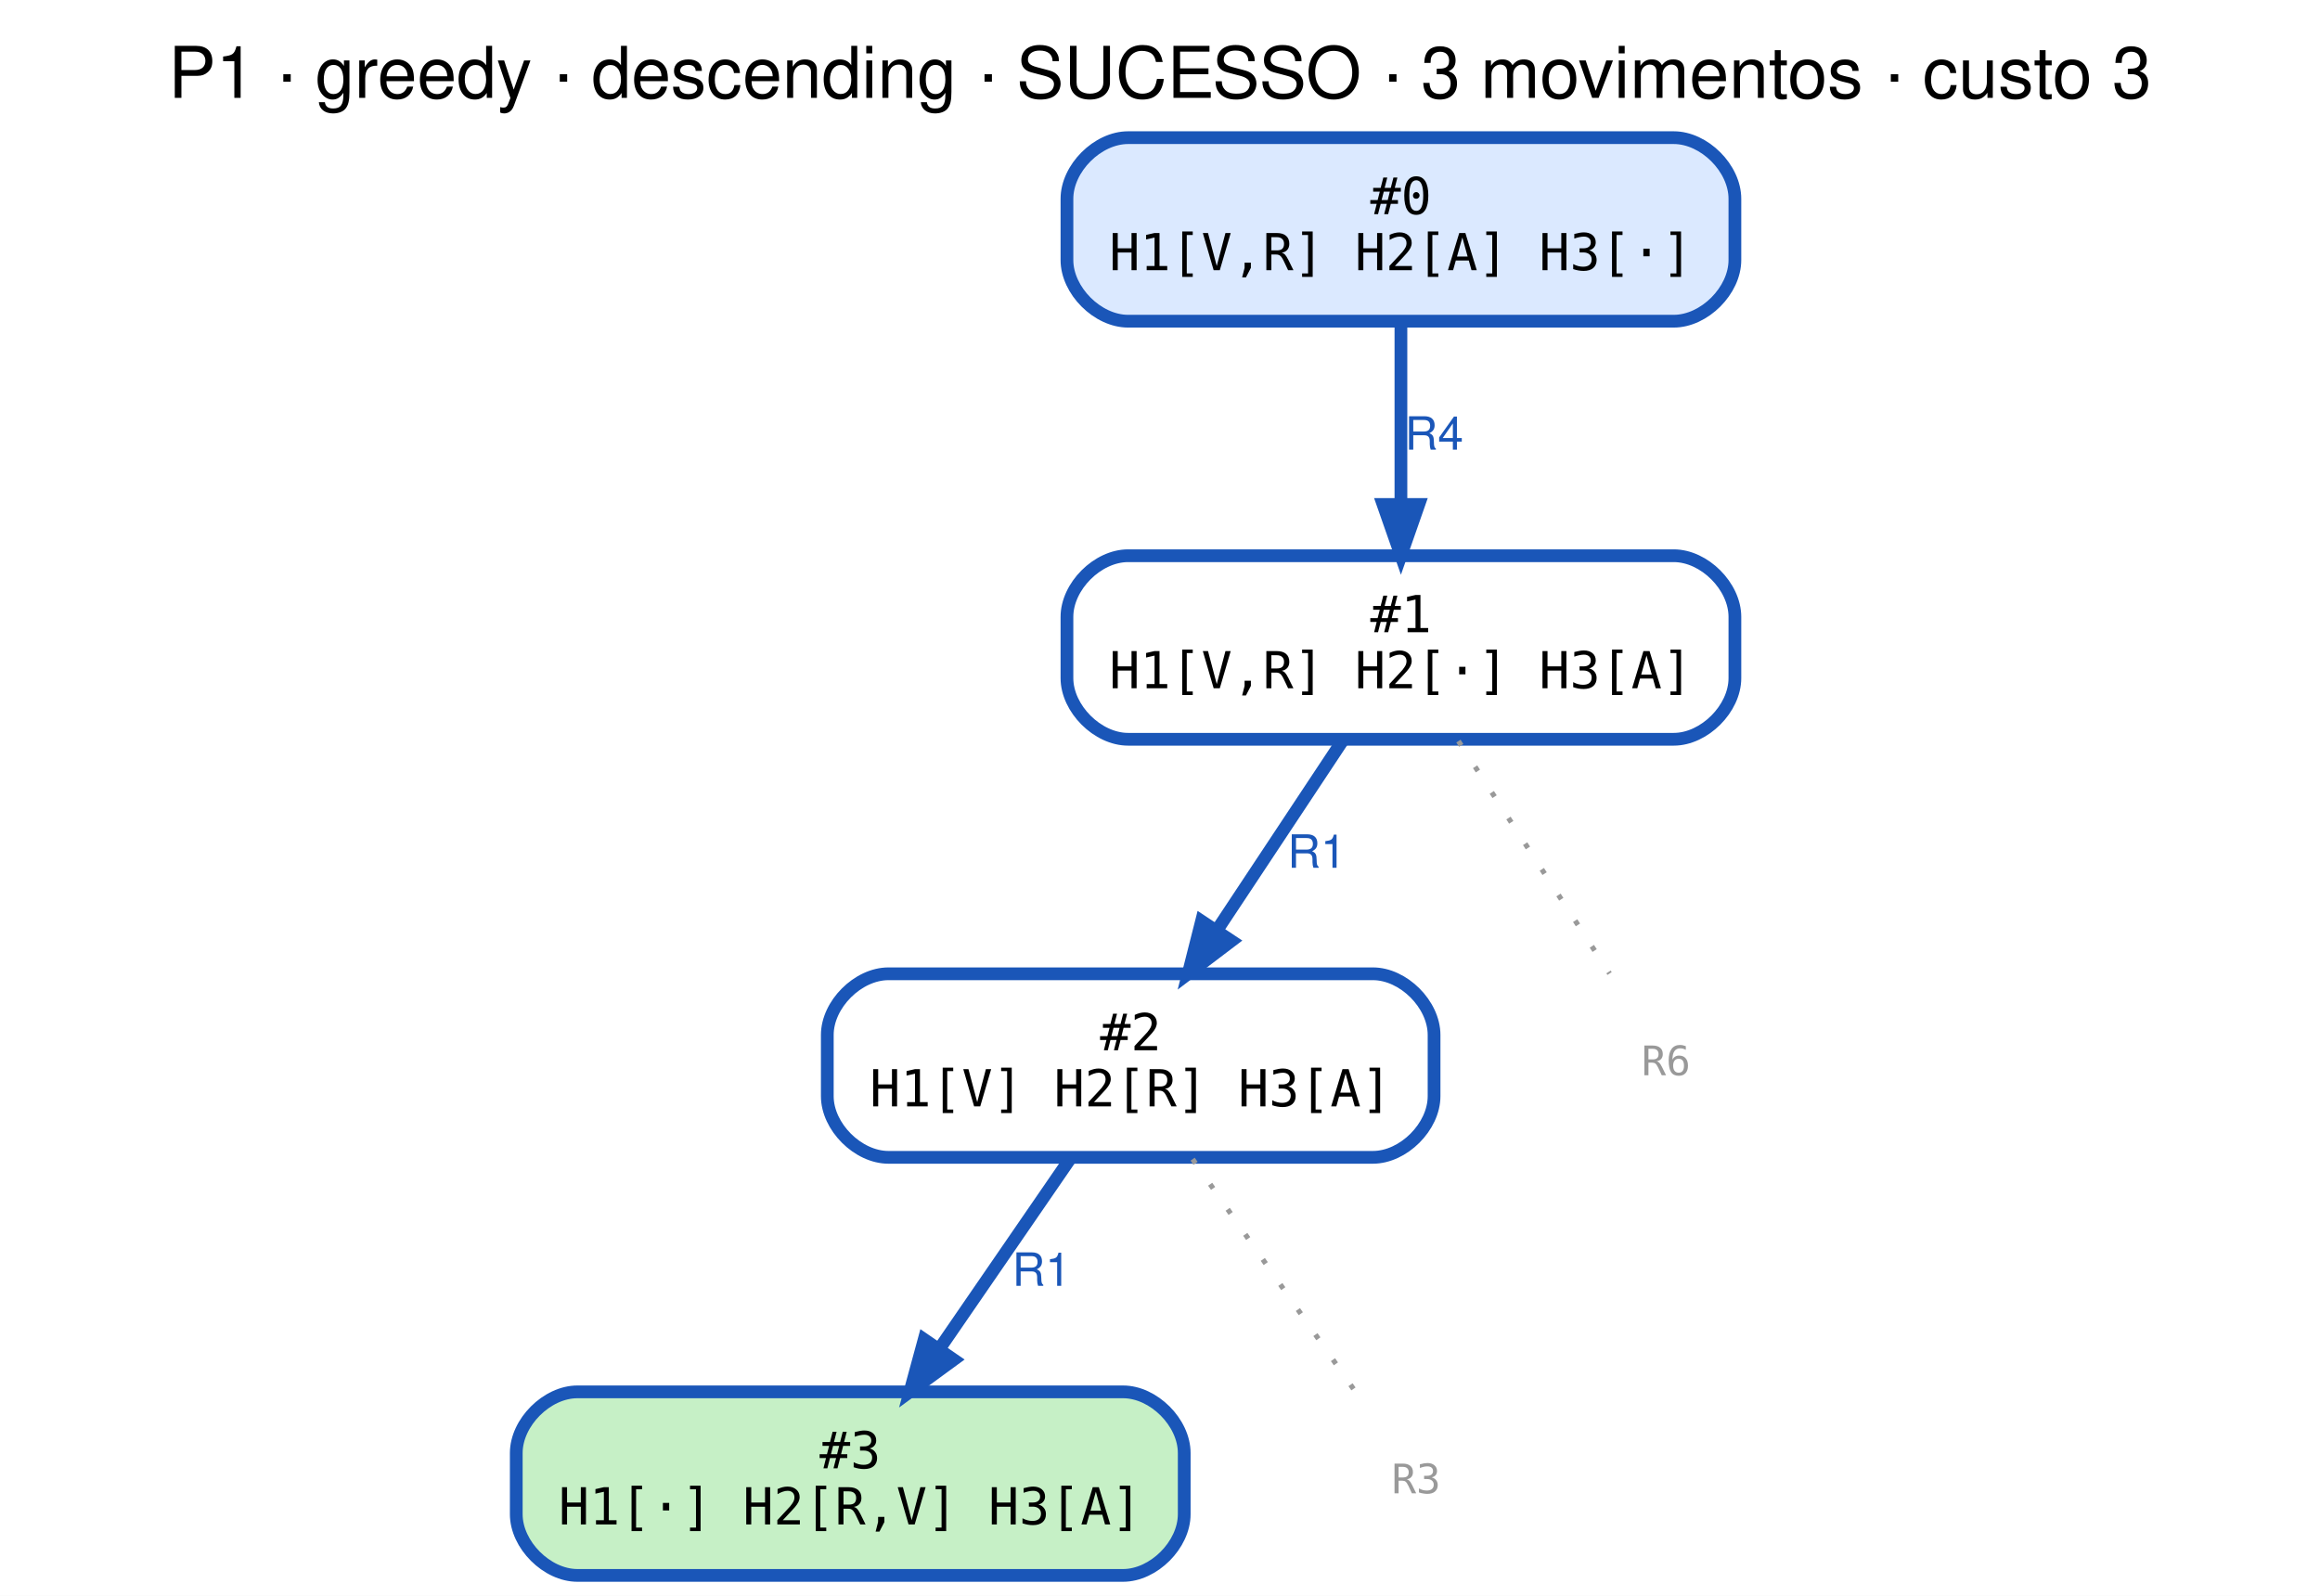
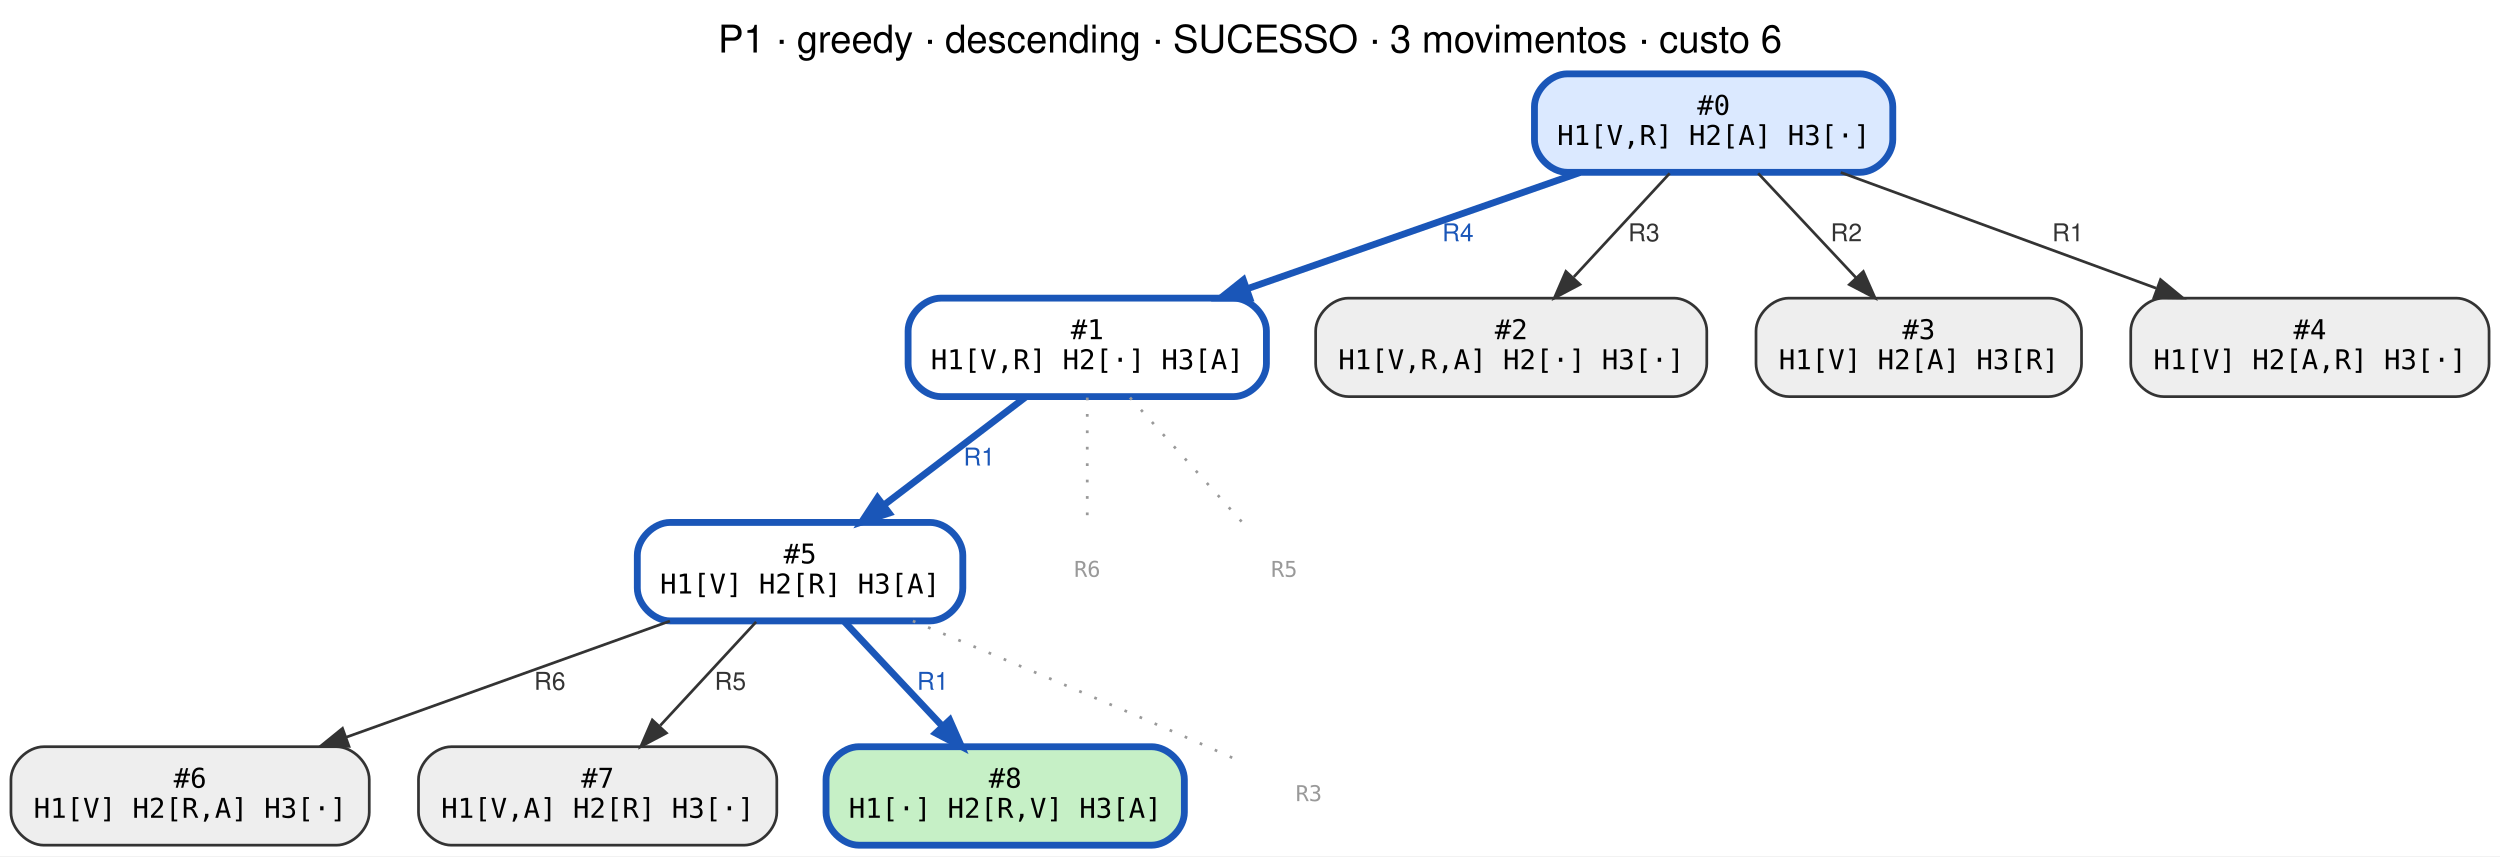
- <svg xmlns="http://www.w3.org/2000/svg" width="455pt" height="313pt" viewBox="0.00 0.00 455.00 313.00">
+ <svg xmlns="http://www.w3.org/2000/svg" width="914pt" height="313pt" viewBox="0.00 0.00 914.00 313.00">
  <g id="graph0" class="graph" transform="scale(1 1) rotate(0) translate(4 309)">
-     <polygon fill="white" stroke="transparent" points="-4,4 -4,-309 451,-309 451,4 -4,4" />
-     <text text-anchor="middle" x="223.5" y="-289.8" font-family="Helvetica,sans-Serif" font-size="14.00">P1 · greedy · descending · SUCESSO · 3 movimentos · custo 3</text>
+     <polygon fill="white" stroke="transparent" points="-4,4 -4,-309 910,-309 910,4 -4,4" />
+     <text text-anchor="middle" x="453" y="-289.8" font-family="Helvetica,sans-Serif" font-size="14.00">P1 · greedy · descending · SUCESSO · 3 movimentos · custo 6</text>
    <g id="node1" class="node">
-       <path fill="#dbe9ff" stroke="#1a56b8" stroke-width="2.5" d="M324.25,-282C324.25,-282 217.25,-282 217.25,-282 211.25,-282 205.25,-276 205.25,-270 205.25,-270 205.25,-258 205.25,-258 205.25,-252 211.25,-246 217.25,-246 217.25,-246 324.25,-246 324.25,-246 330.25,-246 336.25,-252 336.25,-258 336.25,-258 336.25,-270 336.25,-270 336.25,-276 330.25,-282 324.25,-282" />
-       <text text-anchor="middle" x="270.75" y="-267" font-family="monospace" font-size="10.00">#0</text>
-       <text text-anchor="middle" x="270.75" y="-256" font-family="monospace" font-size="10.00">H1[V,R] H2[A] H3[·]</text>
+       <path fill="#dbe9ff" stroke="#1a56b8" stroke-width="2.5" d="M676,-282C676,-282 569,-282 569,-282 563,-282 557,-276 557,-270 557,-270 557,-258 557,-258 557,-252 563,-246 569,-246 569,-246 676,-246 676,-246 682,-246 688,-252 688,-258 688,-258 688,-270 688,-270 688,-276 682,-282 676,-282" />
+       <text text-anchor="middle" x="622.5" y="-267" font-family="monospace" font-size="10.00">#0</text>
+       <text text-anchor="middle" x="622.5" y="-256" font-family="monospace" font-size="10.00">H1[V,R] H2[A] H3[·]</text>
    </g>
    <g id="node2" class="node">
-       <path fill="#ffffff" stroke="#1a56b8" stroke-width="2.5" d="M324.25,-200C324.25,-200 217.25,-200 217.25,-200 211.25,-200 205.25,-194 205.25,-188 205.25,-188 205.25,-176 205.25,-176 205.25,-170 211.25,-164 217.25,-164 217.25,-164 324.25,-164 324.25,-164 330.25,-164 336.25,-170 336.25,-176 336.25,-176 336.25,-188 336.25,-188 336.25,-194 330.25,-200 324.25,-200" />
-       <text text-anchor="middle" x="270.75" y="-185" font-family="monospace" font-size="10.00">#1</text>
-       <text text-anchor="middle" x="270.75" y="-174" font-family="monospace" font-size="10.00">H1[V,R] H2[·] H3[A]</text>
+       <path fill="#ffffff" stroke="#1a56b8" stroke-width="2.5" d="M447,-200C447,-200 340,-200 340,-200 334,-200 328,-194 328,-188 328,-188 328,-176 328,-176 328,-170 334,-164 340,-164 340,-164 447,-164 447,-164 453,-164 459,-170 459,-176 459,-176 459,-188 459,-188 459,-194 453,-200 447,-200" />
+       <text text-anchor="middle" x="393.5" y="-185" font-family="monospace" font-size="10.00">#1</text>
+       <text text-anchor="middle" x="393.5" y="-174" font-family="monospace" font-size="10.00">H1[V,R] H2[·] H3[A]</text>
    </g>
    <g id="edge1" class="edge">
-       <path fill="none" stroke="#1a56b8" stroke-width="2.5" d="M270.75,-245.64C270.75,-235.3 270.75,-221.94 270.75,-210.22" />
-       <polygon fill="#1a56b8" stroke="#1a56b8" stroke-width="2.5" points="274.25,-210.05 270.75,-200.05 267.25,-210.05 274.25,-210.05" />
-       <text text-anchor="middle" x="277.25" y="-220.8" font-family="Helvetica,sans-Serif" font-size="9.00" fill="#1a56b8">R4</text>
+       <path fill="none" stroke="#1a56b8" stroke-width="2.5" d="M573.65,-245.94C538.08,-233.51 489.74,-216.62 452.09,-203.47" />
+       <polygon fill="#1a56b8" stroke="#1a56b8" stroke-width="2.5" points="452.87,-200.03 442.27,-200.04 450.56,-206.64 452.87,-200.03" />
+       <text text-anchor="middle" x="529" y="-220.8" font-family="Helvetica,sans-Serif" font-size="9.00" fill="#1a56b8">R4</text>
    </g>
    <g id="node3" class="node">
-       <path fill="#ffffff" stroke="#1a56b8" stroke-width="2.5" d="M265.25,-118C265.25,-118 170.25,-118 170.25,-118 164.25,-118 158.25,-112 158.25,-106 158.25,-106 158.25,-94 158.25,-94 158.25,-88 164.25,-82 170.25,-82 170.25,-82 265.25,-82 265.25,-82 271.25,-82 277.25,-88 277.25,-94 277.25,-94 277.25,-106 277.25,-106 277.25,-112 271.25,-118 265.25,-118" />
-       <text text-anchor="middle" x="217.75" y="-103" font-family="monospace" font-size="10.00">#2</text>
-       <text text-anchor="middle" x="217.75" y="-92" font-family="monospace" font-size="10.00">H1[V] H2[R] H3[A]</text>
+       <path fill="#eeeeee" stroke="#333333" d="M608,-200C608,-200 489,-200 489,-200 483,-200 477,-194 477,-188 477,-188 477,-176 477,-176 477,-170 483,-164 489,-164 489,-164 608,-164 608,-164 614,-164 620,-170 620,-176 620,-176 620,-188 620,-188 620,-194 614,-200 608,-200" />
+       <text text-anchor="middle" x="548.5" y="-185" font-family="monospace" font-size="10.00">#2</text>
+       <text text-anchor="middle" x="548.5" y="-174" font-family="monospace" font-size="10.00">H1[V,R,A] H2[·] H3[·]</text>
    </g>
    <g id="edge2" class="edge">
-       <path fill="none" stroke="#1a56b8" stroke-width="2.5" d="M259.25,-163.64C252.05,-152.77 242.64,-138.57 234.6,-126.44" />
-       <polygon fill="#1a56b8" stroke="#1a56b8" stroke-width="2.5" points="237.49,-124.45 229.05,-118.05 231.65,-128.32 237.49,-124.45" />
-       <text text-anchor="middle" x="254.25" y="-138.8" font-family="Helvetica,sans-Serif" font-size="9.00" fill="#1a56b8">R1</text>
+       <path fill="none" stroke="#333333" d="M606.44,-245.64C596.19,-234.56 582.74,-220.02 571.38,-207.74" />
+       <polygon fill="#333333" stroke="#333333" points="573.63,-205.01 564.27,-200.05 568.49,-209.77 573.63,-205.01" />
+       <text text-anchor="middle" x="597" y="-220.8" font-family="Helvetica,sans-Serif" font-size="9.00" fill="#333333">R3</text>
+     </g>
+     <g id="node4" class="node">
+       <path fill="#eeeeee" stroke="#333333" d="M745,-200C745,-200 650,-200 650,-200 644,-200 638,-194 638,-188 638,-188 638,-176 638,-176 638,-170 644,-164 650,-164 650,-164 745,-164 745,-164 751,-164 757,-170 757,-176 757,-176 757,-188 757,-188 757,-194 751,-200 745,-200" />
+       <text text-anchor="middle" x="697.5" y="-185" font-family="monospace" font-size="10.00">#3</text>
+       <text text-anchor="middle" x="697.5" y="-174" font-family="monospace" font-size="10.00">H1[V] H2[A] H3[R]</text>
+     </g>
+     <g id="edge3" class="edge">
+       <path fill="none" stroke="#333333" d="M638.77,-245.64C649.26,-234.45 663.06,-219.74 674.64,-207.39" />
+       <polygon fill="#333333" stroke="#333333" points="677.23,-209.74 681.52,-200.05 672.12,-204.95 677.23,-209.74" />
+       <text text-anchor="middle" x="671" y="-220.8" font-family="Helvetica,sans-Serif" font-size="9.00" fill="#333333">R2</text>
    </g>
    <g id="node5" class="node">
-       <text text-anchor="middle" x="322.75" y="-98.1" font-family="monospace" font-size="8.00" fill="#999999">R6</text>
+       <path fill="#eeeeee" stroke="#333333" d="M894,-200C894,-200 787,-200 787,-200 781,-200 775,-194 775,-188 775,-188 775,-176 775,-176 775,-170 781,-164 787,-164 787,-164 894,-164 894,-164 900,-164 906,-170 906,-176 906,-176 906,-188 906,-188 906,-194 900,-200 894,-200" />
+       <text text-anchor="middle" x="840.5" y="-185" font-family="monospace" font-size="10.00">#4</text>
+       <text text-anchor="middle" x="840.5" y="-174" font-family="monospace" font-size="10.00">H1[V] H2[A,R] H3[·]</text>
    </g>
    <g id="edge4" class="edge">
-       <path fill="none" stroke="#999999" stroke-dasharray="1,5" d="M282.03,-163.64C290.82,-150.13 302.94,-131.48 311.67,-118.05" />
-     </g>
-     <g id="node4" class="node">
-       <path fill="#c6f0c6" stroke="#1a56b8" stroke-width="2.5" d="M216.25,-36C216.25,-36 109.25,-36 109.25,-36 103.25,-36 97.25,-30 97.25,-24 97.25,-24 97.25,-12 97.25,-12 97.25,-6 103.25,0 109.25,0 109.25,0 216.25,0 216.25,0 222.25,0 228.25,-6 228.25,-12 228.25,-12 228.25,-24 228.25,-24 228.25,-30 222.25,-36 216.25,-36" />
-       <text text-anchor="middle" x="162.75" y="-21" font-family="monospace" font-size="10.00">#3</text>
-       <text text-anchor="middle" x="162.75" y="-10" font-family="monospace" font-size="10.00">H1[·] H2[R,V] H3[A]</text>
-     </g>
-     <g id="edge3" class="edge">
-       <path fill="none" stroke="#1a56b8" stroke-width="2.5" d="M205.82,-81.64C198.34,-70.77 188.58,-56.57 180.24,-44.44" />
-       <polygon fill="#1a56b8" stroke="#1a56b8" stroke-width="2.5" points="183.02,-42.31 174.47,-36.05 177.25,-46.27 183.02,-42.31" />
-       <text text-anchor="middle" x="200.25" y="-56.8" font-family="Helvetica,sans-Serif" font-size="9.00" fill="#1a56b8">R1</text>
+       <path fill="none" stroke="#333333" d="M669,-245.94C702.72,-233.56 748.49,-216.77 784.27,-203.64" />
+       <polygon fill="#333333" stroke="#333333" points="785.89,-206.77 794.07,-200.04 783.48,-200.2 785.89,-206.77" />
+       <text text-anchor="middle" x="752" y="-220.8" font-family="Helvetica,sans-Serif" font-size="9.00" fill="#333333">R1</text>
    </g>
    <g id="node6" class="node">
-       <text text-anchor="middle" x="273.75" y="-16.1" font-family="monospace" font-size="8.00" fill="#999999">R3</text>
+       <path fill="#ffffff" stroke="#1a56b8" stroke-width="2.5" d="M336,-118C336,-118 241,-118 241,-118 235,-118 229,-112 229,-106 229,-106 229,-94 229,-94 229,-88 235,-82 241,-82 241,-82 336,-82 336,-82 342,-82 348,-88 348,-94 348,-94 348,-106 348,-106 348,-112 342,-118 336,-118" />
+       <text text-anchor="middle" x="288.5" y="-103" font-family="monospace" font-size="10.00">#5</text>
+       <text text-anchor="middle" x="288.5" y="-92" font-family="monospace" font-size="10.00">H1[V] H2[R] H3[A]</text>
    </g>
    <g id="edge5" class="edge">
-       <path fill="none" stroke="#999999" stroke-dasharray="1,5" d="M229.9,-81.64C239.36,-68.13 252.41,-49.48 261.81,-36.05" />
+       <path fill="none" stroke="#1a56b8" stroke-width="2.5" d="M370.97,-163.84C355.89,-152.34 335.84,-137.07 319.28,-124.45" />
+       <polygon fill="#1a56b8" stroke="#1a56b8" stroke-width="2.5" points="321.06,-121.41 310.99,-118.13 316.82,-126.98 321.06,-121.41" />
+       <text text-anchor="middle" x="354" y="-138.8" font-family="Helvetica,sans-Serif" font-size="9.00" fill="#1a56b8">R1</text>
+     </g>
+     <g id="node10" class="node">
+       <text text-anchor="middle" x="393.5" y="-98.1" font-family="monospace" font-size="8.00" fill="#999999">R6</text>
+     </g>
+     <g id="edge9" class="edge">
+       <path fill="none" stroke="#999999" stroke-dasharray="1,5" d="M393.5,-163.64C393.5,-150.13 393.5,-131.48 393.5,-118.05" />
+     </g>
+     <g id="node11" class="node">
+       <text text-anchor="middle" x="465.5" y="-98.1" font-family="monospace" font-size="8.00" fill="#999999">R5</text>
+     </g>
+     <g id="edge10" class="edge">
+       <path fill="none" stroke="#999999" stroke-dasharray="1,5" d="M409.12,-163.64C421.28,-150.13 438.07,-131.48 450.15,-118.05" />
+     </g>
+     <g id="node7" class="node">
+       <path fill="#eeeeee" stroke="#333333" d="M119,-36C119,-36 12,-36 12,-36 6,-36 0,-30 0,-24 0,-24 0,-12 0,-12 0,-6 6,0 12,0 12,0 119,0 119,0 125,0 131,-6 131,-12 131,-12 131,-24 131,-24 131,-30 125,-36 119,-36" />
+       <text text-anchor="middle" x="65.5" y="-21" font-family="monospace" font-size="10.00">#6</text>
+       <text text-anchor="middle" x="65.5" y="-10" font-family="monospace" font-size="10.00">H1[V] H2[R,A] H3[·]</text>
+     </g>
+     <g id="edge6" class="edge">
+       <path fill="none" stroke="#333333" d="M240.93,-81.94C206.29,-69.51 159.22,-52.62 122.56,-39.47" />
+       <polygon fill="#333333" stroke="#333333" points="123.59,-36.12 112.99,-36.04 121.22,-42.71 123.59,-36.12" />
+       <text text-anchor="middle" x="197" y="-56.8" font-family="Helvetica,sans-Serif" font-size="9.00" fill="#333333">R6</text>
+     </g>
+     <g id="node8" class="node">
+       <path fill="#eeeeee" stroke="#333333" d="M268,-36C268,-36 161,-36 161,-36 155,-36 149,-30 149,-24 149,-24 149,-12 149,-12 149,-6 155,0 161,0 161,0 268,0 268,0 274,0 280,-6 280,-12 280,-12 280,-24 280,-24 280,-30 274,-36 268,-36" />
+       <text text-anchor="middle" x="214.5" y="-21" font-family="monospace" font-size="10.00">#7</text>
+       <text text-anchor="middle" x="214.5" y="-10" font-family="monospace" font-size="10.00">H1[V,A] H2[R] H3[·]</text>
+     </g>
+     <g id="edge7" class="edge">
+       <path fill="none" stroke="#333333" d="M272.44,-81.64C262.19,-70.56 248.74,-56.02 237.38,-43.74" />
+       <polygon fill="#333333" stroke="#333333" points="239.63,-41.01 230.27,-36.05 234.49,-45.77 239.63,-41.01" />
+       <text text-anchor="middle" x="263" y="-56.8" font-family="Helvetica,sans-Serif" font-size="9.00" fill="#333333">R5</text>
+     </g>
+     <g id="node9" class="node">
+       <path fill="#c6f0c6" stroke="#1a56b8" stroke-width="2.5" d="M417,-36C417,-36 310,-36 310,-36 304,-36 298,-30 298,-24 298,-24 298,-12 298,-12 298,-6 304,0 310,0 310,0 417,0 417,0 423,0 429,-6 429,-12 429,-12 429,-24 429,-24 429,-30 423,-36 417,-36" />
+       <text text-anchor="middle" x="363.5" y="-21" font-family="monospace" font-size="10.00">#8</text>
+       <text text-anchor="middle" x="363.5" y="-10" font-family="monospace" font-size="10.00">H1[·] H2[R,V] H3[A]</text>
+     </g>
+     <g id="edge8" class="edge">
+       <path fill="none" stroke="#1a56b8" stroke-width="2.5" d="M304.77,-81.64C315.26,-70.45 329.06,-55.74 340.64,-43.39" />
+       <polygon fill="#1a56b8" stroke="#1a56b8" stroke-width="2.5" points="343.23,-45.74 347.52,-36.05 338.12,-40.95 343.23,-45.74" />
+       <text text-anchor="middle" x="337" y="-56.8" font-family="Helvetica,sans-Serif" font-size="9.00" fill="#1a56b8">R1</text>
+     </g>
+     <g id="node12" class="node">
+       <text text-anchor="middle" x="474.5" y="-16.1" font-family="monospace" font-size="8.00" fill="#999999">R3</text>
+     </g>
+     <g id="edge11" class="edge">
+       <path fill="none" stroke="#999999" stroke-dasharray="1,5" d="M329.75,-81.96C359.75,-69.47 401.27,-51.98 437.5,-36 440.73,-34.57 444.12,-33.06 447.47,-31.54" />
    </g>
  </g>
</svg>
